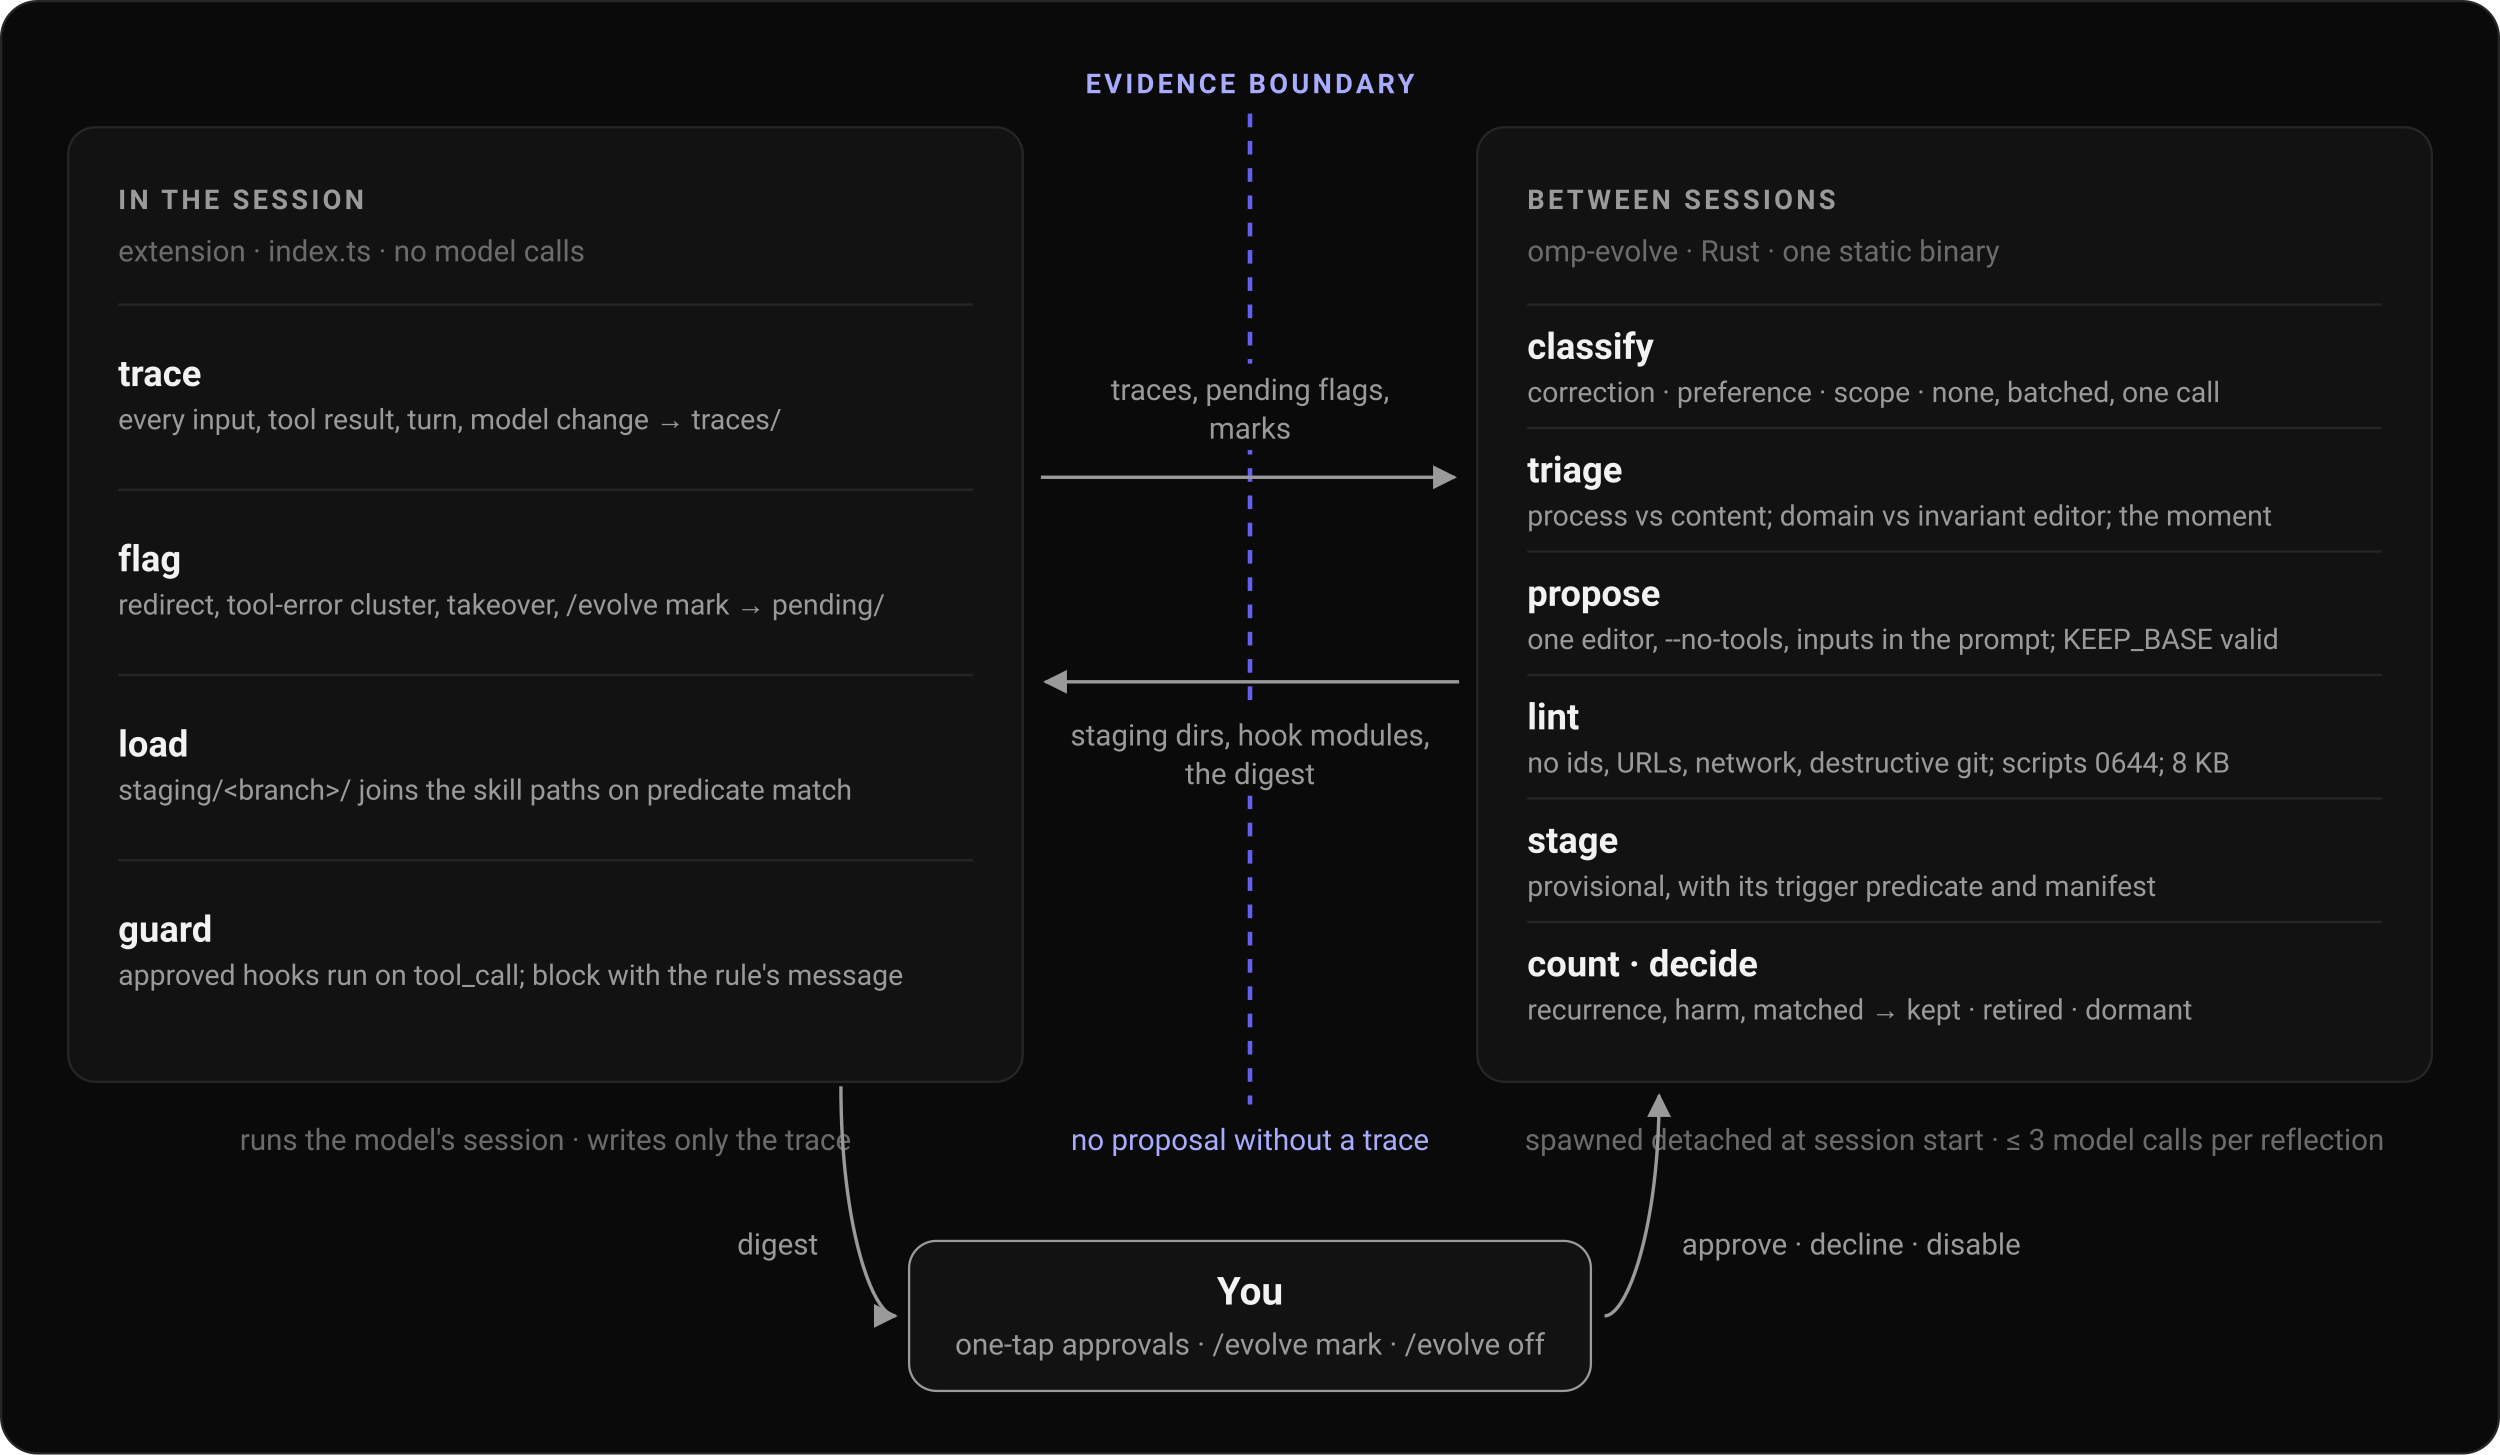
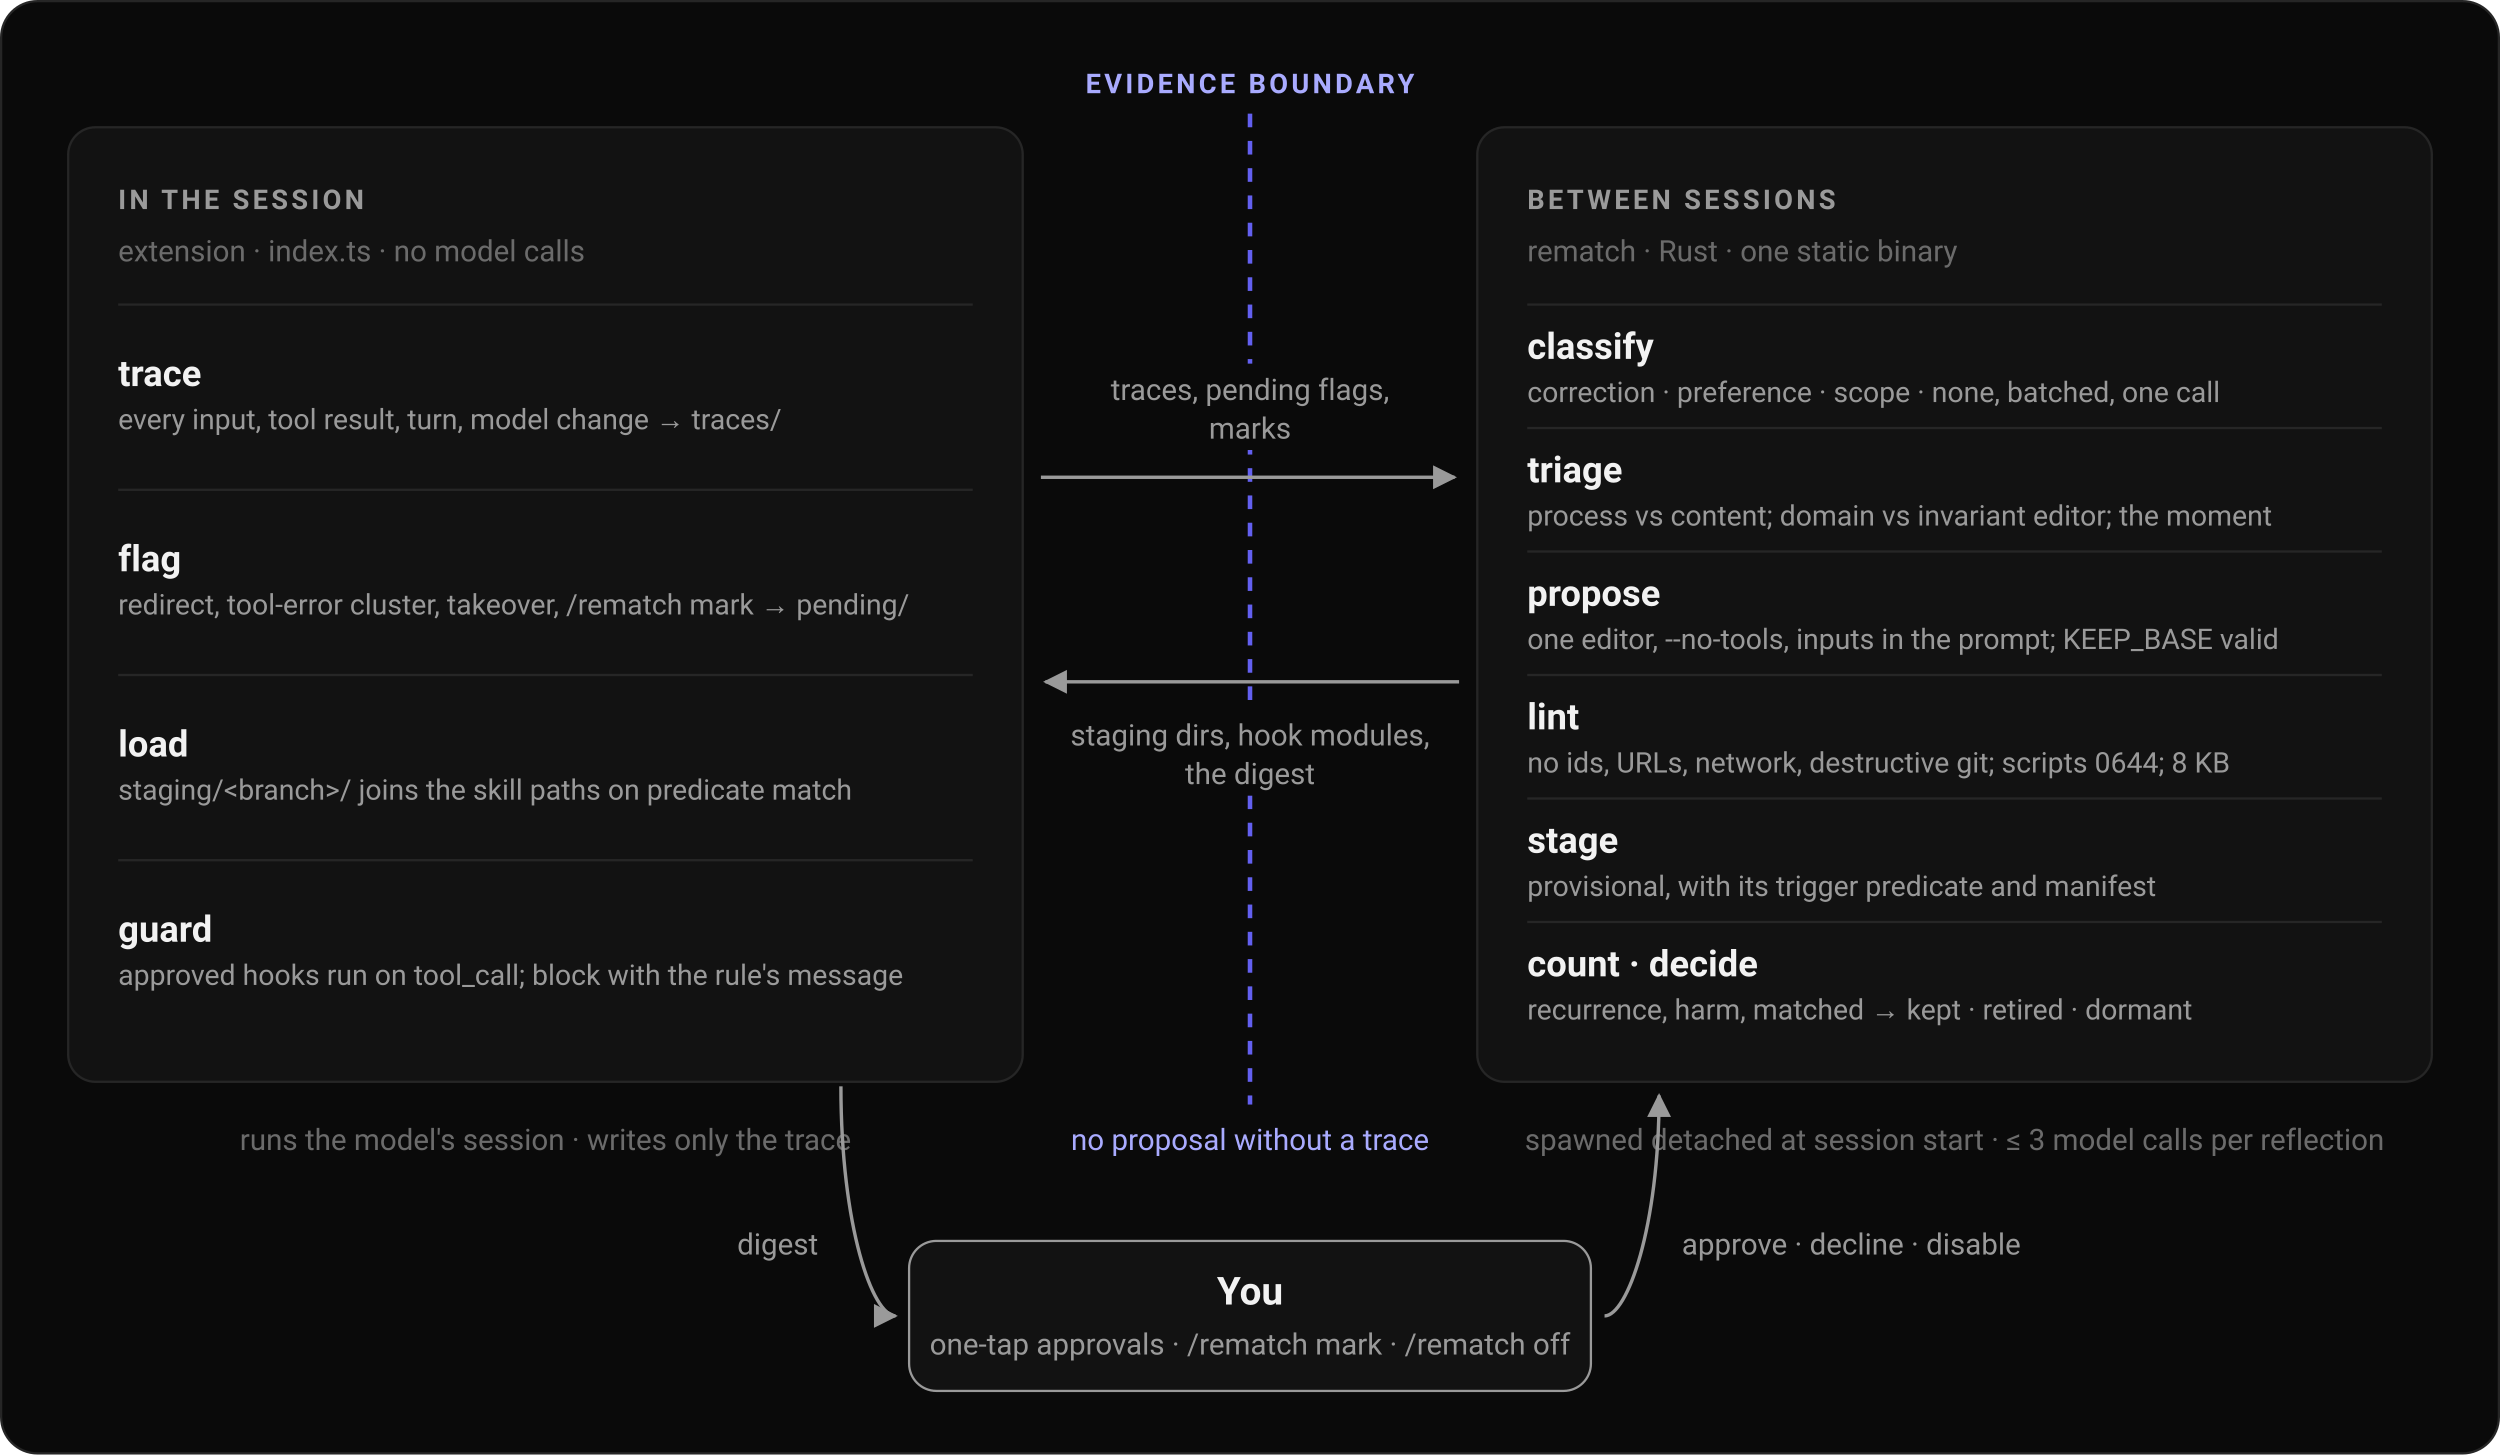
<svg xmlns="http://www.w3.org/2000/svg" viewBox="0 0 1100 640" width="1100" height="640" role="img" aria-labelledby="title desc">
  <defs>
    <marker id="arrow" viewBox="0 0 10 10" refX="9" refY="5" markerWidth="7" markerHeight="7" orient="auto-start-reverse">
      <path d="M0 0L10 5L0 10z" fill="#9a9a9a" />
    </marker>
    <marker id="arrow-accent" viewBox="0 0 10 10" refX="9" refY="5" markerWidth="7" markerHeight="7" orient="auto-start-reverse">
      <path d="M0 0L10 5L0 10z" fill="#6360f0" />
    </marker>
  </defs>
  <g font-family="system-ui, -apple-system, 'Segoe UI', Roboto, 'Helvetica Neue', Arial, sans-serif">
    <rect x="0.5" y="0.5" width="1099" height="639" rx="16" fill="#0a0a0a" stroke="#262626" />
    <rect x="30" y="56" width="420" height="420" rx="12" fill="#121212" stroke="#262626" />
    <text x="52" y="92" font-size="12" font-weight="600" letter-spacing="0.12em" fill="#9a9a9a">IN THE SESSION</text>
    <text x="52" y="115" font-size="13" fill="#6b6b6b">extension · index.ts · no model calls</text>
    <line x1="52" y1="134" x2="428" y2="134" stroke="#262626" />
    <text x="52" y="169.86" font-size="16" font-weight="600" fill="#f2f2f2">trace</text>
    <text x="52" y="188.86" font-size="12.5" fill="#9a9a9a">every input, tool result, turn, model change → traces/</text>
    <line x1="52" y1="215.5" x2="428" y2="215.5" stroke="#262626" />
    <text x="52" y="251.36" font-size="16" font-weight="600" fill="#f2f2f2">flag</text>
-     <text x="52" y="270.36" font-size="12.5" fill="#9a9a9a">redirect, tool-error cluster, takeover, /evolve mark → pending/</text>
+     <text x="52" y="270.36" font-size="12.5" fill="#9a9a9a">redirect, tool-error cluster, takeover, /rematch mark → pending/</text>
    <line x1="52" y1="297.0" x2="428" y2="297.0" stroke="#262626" />
    <text x="52" y="332.86" font-size="16" font-weight="600" fill="#f2f2f2">load</text>
    <text x="52" y="351.86" font-size="12.5" fill="#9a9a9a">staging/&lt;branch&gt;/ joins the skill paths on predicate match</text>
    <line x1="52" y1="378.5" x2="428" y2="378.5" stroke="#262626" />
    <text x="52" y="414.36" font-size="16" font-weight="600" fill="#f2f2f2">guard</text>
    <text x="52" y="433.36" font-size="12.5" fill="#9a9a9a">approved hooks run on tool_call; block with the rule's message</text>
    <rect x="650" y="56" width="420" height="420" rx="12" fill="#121212" stroke="#262626" />
    <text x="672" y="92" font-size="12" font-weight="600" letter-spacing="0.12em" fill="#9a9a9a">BETWEEN SESSIONS</text>
-     <text x="672" y="115" font-size="13" fill="#6b6b6b">omp-evolve · Rust · one static binary</text>
+     <text x="672" y="115" font-size="13" fill="#6b6b6b">rematch · Rust · one static binary</text>
    <line x1="672" y1="134" x2="1048" y2="134" stroke="#262626" />
    <text x="672" y="157.907" font-size="16" font-weight="600" fill="#f2f2f2">classify</text>
    <text x="672" y="176.907" font-size="12.5" fill="#9a9a9a">correction · preference · scope · none, batched, one call</text>
    <line x1="672" y1="188.333" x2="1048" y2="188.333" stroke="#262626" />
    <text x="672" y="212.24" font-size="16" font-weight="600" fill="#f2f2f2">triage</text>
    <text x="672" y="231.24" font-size="12.5" fill="#9a9a9a">process vs content; domain vs invariant editor; the moment</text>
    <line x1="672" y1="242.667" x2="1048" y2="242.667" stroke="#262626" />
    <text x="672" y="266.573" font-size="16" font-weight="600" fill="#f2f2f2">propose</text>
    <text x="672" y="285.573" font-size="12.5" fill="#9a9a9a">one editor, --no-tools, inputs in the prompt; KEEP_BASE valid</text>
    <line x1="672" y1="297.0" x2="1048" y2="297.0" stroke="#262626" />
    <text x="672" y="320.907" font-size="16" font-weight="600" fill="#f2f2f2">lint</text>
    <text x="672" y="339.907" font-size="12.5" fill="#9a9a9a">no ids, URLs, network, destructive git; scripts 0644; 8 KB</text>
    <line x1="672" y1="351.333" x2="1048" y2="351.333" stroke="#262626" />
    <text x="672" y="375.24" font-size="16" font-weight="600" fill="#f2f2f2">stage</text>
    <text x="672" y="394.24" font-size="12.5" fill="#9a9a9a">provisional, with its trigger predicate and manifest</text>
    <line x1="672" y1="405.667" x2="1048" y2="405.667" stroke="#262626" />
    <text x="672" y="429.573" font-size="16" font-weight="600" fill="#f2f2f2">count · decide</text>
    <text x="672" y="448.573" font-size="12.5" fill="#9a9a9a">recurrence, harm, matched → kept · retired · dormant</text>
    <text x="240" y="506" font-size="13" text-anchor="middle" fill="#6b6b6b">runs the model's session · writes only the trace</text>
    <text x="860" y="506" font-size="13" text-anchor="middle" fill="#6b6b6b">spawned detached at session start · ≤ 3 model calls per reflection</text>
    <line x1="550" y1="50" x2="550" y2="486" stroke="#6360f0" stroke-width="2" stroke-dasharray="6 6" />
    <rect x="458" y="24" width="184" height="24" rx="12" fill="#0a0a0a" />
    <text x="550" y="41" font-size="12" font-weight="600" letter-spacing="0.12em" text-anchor="middle" fill="#a9abff">EVIDENCE BOUNDARY</text>
    <text x="550" y="506" font-size="13" text-anchor="middle" fill="#a9abff">no proposal without a trace</text>
    <rect x="462" y="160" width="176" height="38" fill="#0a0a0a" />
    <text x="550" y="176" font-size="13" text-anchor="middle" fill="#9a9a9a">traces, pending flags,</text>
    <text x="550" y="193" font-size="13" text-anchor="middle" fill="#9a9a9a">marks</text>
    <line x1="458" y1="210" x2="640" y2="210" stroke="#9a9a9a" stroke-width="1.5" marker-end="url(#arrow)" />
    <line x1="642" y1="300" x2="460" y2="300" stroke="#9a9a9a" stroke-width="1.5" marker-end="url(#arrow)" />
    <rect x="458" y="312" width="184" height="38" fill="#0a0a0a" />
    <text x="550" y="328" font-size="13" text-anchor="middle" fill="#9a9a9a">staging dirs, hook modules,</text>
    <text x="550" y="345" font-size="13" text-anchor="middle" fill="#9a9a9a">the digest</text>
    <rect x="400" y="546" width="300" height="66" rx="12" fill="#121212" stroke="#9a9a9a" />
    <text x="550" y="574" font-size="17" font-weight="600" text-anchor="middle" fill="#f2f2f2">You</text>
-     <text x="550" y="596" font-size="13" text-anchor="middle" fill="#9a9a9a">one-tap approvals · /evolve mark · /evolve off</text>
+     <text x="550" y="596" font-size="13" text-anchor="middle" fill="#9a9a9a">one-tap approvals · /rematch mark · /rematch off</text>
    <path d="M370 478 C370 540 384 579 394 579" fill="none" stroke="#9a9a9a" stroke-width="1.5" marker-end="url(#arrow)" />
    <text x="360" y="552" font-size="13" text-anchor="end" fill="#9a9a9a">digest</text>
    <path d="M706 579 C716 579 730 540 730 482" fill="none" stroke="#9a9a9a" stroke-width="1.5" marker-end="url(#arrow)" />
    <text x="740" y="552" font-size="13" fill="#9a9a9a">approve · decline · disable</text>
  </g>
</svg>
